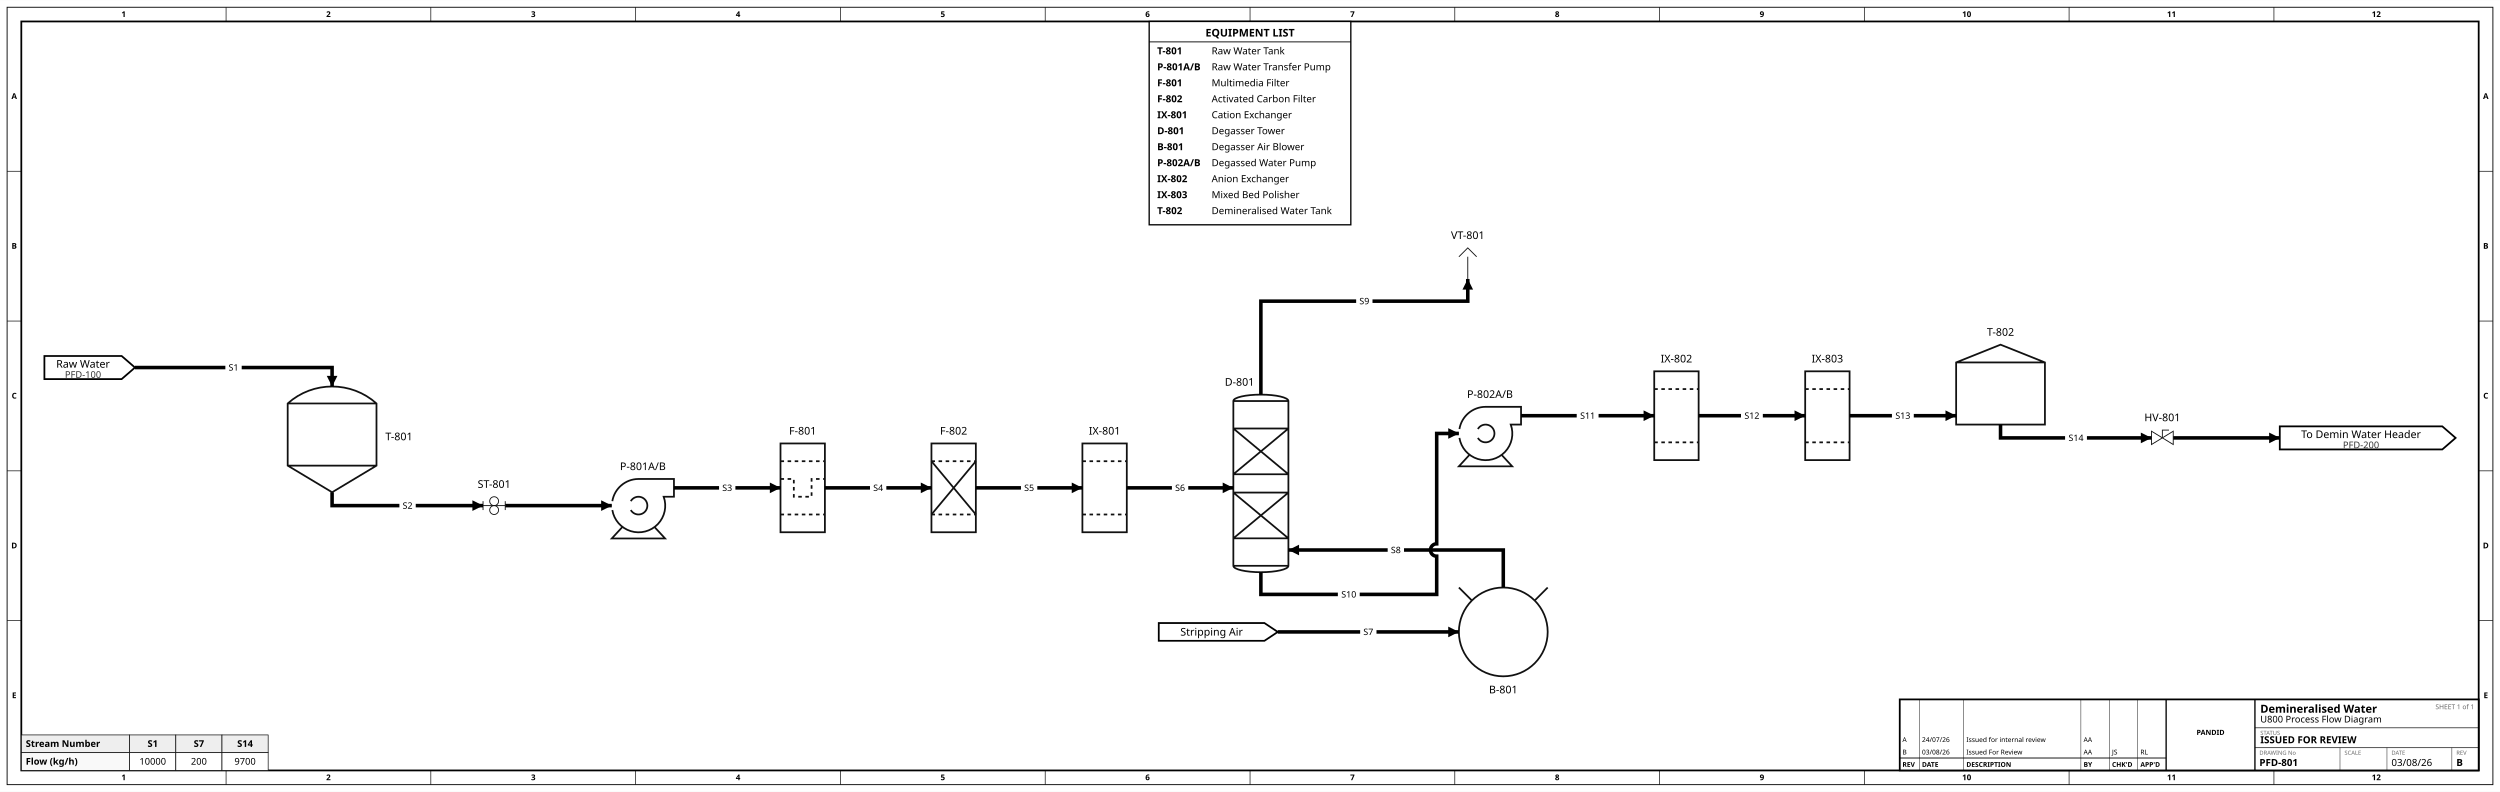
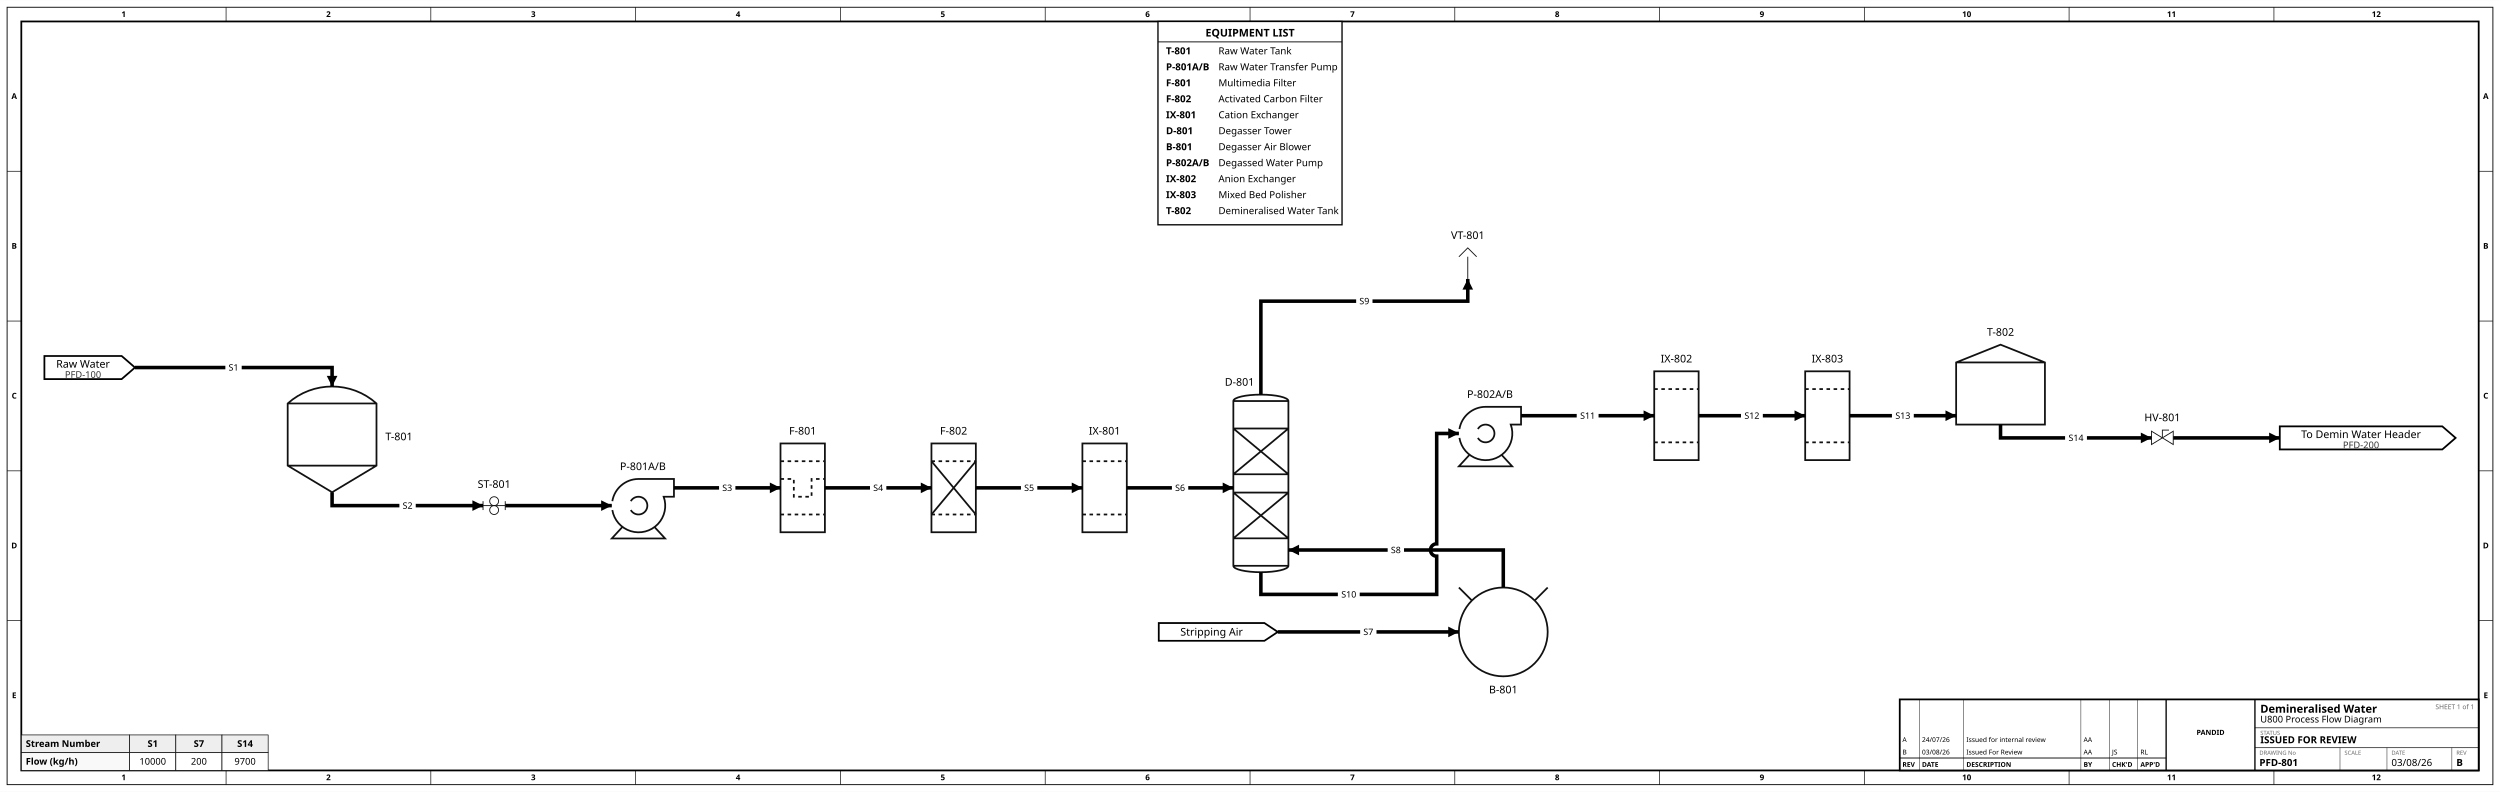
<svg xmlns="http://www.w3.org/2000/svg" width="2816" height="892" viewBox="-52.0 -221.5 2815.5 891.5">
  <rect x="-52.0" y="-221.5" width="2815.5" height="891.5" fill="white" />
  <rect x="-44.0" y="-213.5" width="2799.5" height="875.5" fill="none" stroke="black" stroke-width="1" />
  <rect x="-28.0" y="-197.5" width="2767.5" height="843.5" fill="none" stroke="black" stroke-width="2" />
  <text x="87.3" y="-202.5" font-family="sans-serif" font-size="9.0" text-anchor="middle" font-weight="bold" fill="black">1</text>
  <text x="87.3" y="657.0" font-family="sans-serif" font-size="9.0" text-anchor="middle" font-weight="bold" fill="black">1</text>
  <line x1="202.6" y1="-213.5" x2="202.6" y2="-197.5" stroke="black" stroke-width="0.75" />
  <line x1="202.6" y1="646.0" x2="202.6" y2="662.0" stroke="black" stroke-width="0.75" />
  <text x="317.9" y="-202.5" font-family="sans-serif" font-size="9.0" text-anchor="middle" font-weight="bold" fill="black">2</text>
  <text x="317.9" y="657.0" font-family="sans-serif" font-size="9.0" text-anchor="middle" font-weight="bold" fill="black">2</text>
  <line x1="433.2" y1="-213.5" x2="433.2" y2="-197.5" stroke="black" stroke-width="0.75" />
  <line x1="433.2" y1="646.0" x2="433.2" y2="662.0" stroke="black" stroke-width="0.75" />
  <text x="548.6" y="-202.5" font-family="sans-serif" font-size="9.0" text-anchor="middle" font-weight="bold" fill="black">3</text>
  <text x="548.6" y="657.0" font-family="sans-serif" font-size="9.0" text-anchor="middle" font-weight="bold" fill="black">3</text>
  <line x1="663.9" y1="-213.5" x2="663.9" y2="-197.5" stroke="black" stroke-width="0.75" />
  <line x1="663.9" y1="646.0" x2="663.9" y2="662.0" stroke="black" stroke-width="0.75" />
  <text x="779.2" y="-202.5" font-family="sans-serif" font-size="9.0" text-anchor="middle" font-weight="bold" fill="black">4</text>
  <text x="779.2" y="657.0" font-family="sans-serif" font-size="9.0" text-anchor="middle" font-weight="bold" fill="black">4</text>
  <line x1="894.5" y1="-213.5" x2="894.5" y2="-197.5" stroke="black" stroke-width="0.75" />
  <line x1="894.5" y1="646.0" x2="894.5" y2="662.0" stroke="black" stroke-width="0.75" />
  <text x="1009.8" y="-202.5" font-family="sans-serif" font-size="9.0" text-anchor="middle" font-weight="bold" fill="black">5</text>
  <text x="1009.8" y="657.0" font-family="sans-serif" font-size="9.0" text-anchor="middle" font-weight="bold" fill="black">5</text>
  <line x1="1125.1" y1="-213.5" x2="1125.1" y2="-197.5" stroke="black" stroke-width="0.75" />
  <line x1="1125.1" y1="646.0" x2="1125.1" y2="662.0" stroke="black" stroke-width="0.75" />
  <text x="1240.4" y="-202.5" font-family="sans-serif" font-size="9.0" text-anchor="middle" font-weight="bold" fill="black">6</text>
  <text x="1240.4" y="657.0" font-family="sans-serif" font-size="9.0" text-anchor="middle" font-weight="bold" fill="black">6</text>
  <line x1="1355.8" y1="-213.5" x2="1355.8" y2="-197.5" stroke="black" stroke-width="0.75" />
  <line x1="1355.8" y1="646.0" x2="1355.8" y2="662.0" stroke="black" stroke-width="0.75" />
  <text x="1471.1" y="-202.5" font-family="sans-serif" font-size="9.0" text-anchor="middle" font-weight="bold" fill="black">7</text>
  <text x="1471.1" y="657.0" font-family="sans-serif" font-size="9.0" text-anchor="middle" font-weight="bold" fill="black">7</text>
  <line x1="1586.4" y1="-213.5" x2="1586.4" y2="-197.5" stroke="black" stroke-width="0.75" />
  <line x1="1586.4" y1="646.0" x2="1586.4" y2="662.0" stroke="black" stroke-width="0.75" />
  <text x="1701.7" y="-202.5" font-family="sans-serif" font-size="9.0" text-anchor="middle" font-weight="bold" fill="black">8</text>
  <text x="1701.7" y="657.0" font-family="sans-serif" font-size="9.0" text-anchor="middle" font-weight="bold" fill="black">8</text>
  <line x1="1817.0" y1="-213.5" x2="1817.0" y2="-197.5" stroke="black" stroke-width="0.75" />
  <line x1="1817.0" y1="646.0" x2="1817.0" y2="662.0" stroke="black" stroke-width="0.75" />
  <text x="1932.3" y="-202.5" font-family="sans-serif" font-size="9.0" text-anchor="middle" font-weight="bold" fill="black">9</text>
  <text x="1932.3" y="657.0" font-family="sans-serif" font-size="9.0" text-anchor="middle" font-weight="bold" fill="black">9</text>
  <line x1="2047.6" y1="-213.5" x2="2047.6" y2="-197.5" stroke="black" stroke-width="0.75" />
  <line x1="2047.6" y1="646.0" x2="2047.6" y2="662.0" stroke="black" stroke-width="0.75" />
  <text x="2162.9" y="-202.5" font-family="sans-serif" font-size="9.0" text-anchor="middle" font-weight="bold" fill="black">10</text>
  <text x="2162.9" y="657.0" font-family="sans-serif" font-size="9.0" text-anchor="middle" font-weight="bold" fill="black">10</text>
  <line x1="2278.2" y1="-213.5" x2="2278.2" y2="-197.5" stroke="black" stroke-width="0.75" />
  <line x1="2278.2" y1="646.0" x2="2278.2" y2="662.0" stroke="black" stroke-width="0.75" />
  <text x="2393.6" y="-202.5" font-family="sans-serif" font-size="9.0" text-anchor="middle" font-weight="bold" fill="black">11</text>
  <text x="2393.6" y="657.0" font-family="sans-serif" font-size="9.0" text-anchor="middle" font-weight="bold" fill="black">11</text>
  <line x1="2508.9" y1="-213.5" x2="2508.9" y2="-197.5" stroke="black" stroke-width="0.75" />
  <line x1="2508.9" y1="646.0" x2="2508.9" y2="662.0" stroke="black" stroke-width="0.75" />
  <text x="2624.2" y="-202.5" font-family="sans-serif" font-size="9.0" text-anchor="middle" font-weight="bold" fill="black">12</text>
  <text x="2624.2" y="657.0" font-family="sans-serif" font-size="9.0" text-anchor="middle" font-weight="bold" fill="black">12</text>
  <text x="-36.0" y="-110.2" font-family="sans-serif" font-size="9.0" text-anchor="middle" font-weight="bold" fill="black">A</text>
  <text x="2747.5" y="-110.2" font-family="sans-serif" font-size="9.0" text-anchor="middle" font-weight="bold" fill="black">A</text>
  <line x1="-44.0" y1="-28.8" x2="-28.0" y2="-28.8" stroke="black" stroke-width="0.75" />
  <line x1="2739.5" y1="-28.8" x2="2755.5" y2="-28.8" stroke="black" stroke-width="0.75" />
  <text x="-36.0" y="58.5" font-family="sans-serif" font-size="9.0" text-anchor="middle" font-weight="bold" fill="black">B</text>
  <text x="2747.5" y="58.5" font-family="sans-serif" font-size="9.0" text-anchor="middle" font-weight="bold" fill="black">B</text>
  <line x1="-44.0" y1="139.9" x2="-28.0" y2="139.9" stroke="black" stroke-width="0.75" />
  <line x1="2739.5" y1="139.9" x2="2755.5" y2="139.9" stroke="black" stroke-width="0.75" />
  <text x="-36.0" y="227.2" font-family="sans-serif" font-size="9.0" text-anchor="middle" font-weight="bold" fill="black">C</text>
  <text x="2747.5" y="227.2" font-family="sans-serif" font-size="9.0" text-anchor="middle" font-weight="bold" fill="black">C</text>
  <line x1="-44.0" y1="308.6" x2="-28.0" y2="308.6" stroke="black" stroke-width="0.75" />
  <line x1="2739.5" y1="308.6" x2="2755.5" y2="308.6" stroke="black" stroke-width="0.75" />
  <text x="-36.0" y="395.9" font-family="sans-serif" font-size="9.0" text-anchor="middle" font-weight="bold" fill="black">D</text>
  <text x="2747.5" y="395.9" font-family="sans-serif" font-size="9.0" text-anchor="middle" font-weight="bold" fill="black">D</text>
  <line x1="-44.0" y1="477.3" x2="-28.0" y2="477.3" stroke="black" stroke-width="0.75" />
  <line x1="2739.5" y1="477.3" x2="2755.5" y2="477.3" stroke="black" stroke-width="0.75" />
  <text x="-36.0" y="564.6" font-family="sans-serif" font-size="9.0" text-anchor="middle" font-weight="bold" fill="black">E</text>
  <text x="2747.5" y="564.6" font-family="sans-serif" font-size="9.0" text-anchor="middle" font-weight="bold" fill="black">E</text>
-   <rect x="1242.2" y="-197.5" width="227.1" height="229.0" fill="white" stroke="black" stroke-width="1.5" />
+   <rect x="1252.1" y="-197.5" width="207.3" height="229.0" fill="white" stroke="black" stroke-width="1.5" />
  <text x="1355.8" y="-180.5" font-family="sans-serif" font-size="12.0" text-anchor="middle" font-weight="bold" fill="black">EQUIPMENT LIST</text>
-   <line x1="1242.2" y1="-174.5" x2="1469.3" y2="-174.5" stroke="black" stroke-width="1" />
-   <text x="1251.2" y="-160.5" font-family="sans-serif" font-size="11.0" text-anchor="start" font-weight="bold" fill="black">T-801</text>
-   <text x="1312.5" y="-160.5" font-family="sans-serif" font-size="11.0" text-anchor="start" fill="black">Raw Water Tank</text>
-   <text x="1251.2" y="-142.5" font-family="sans-serif" font-size="11.0" text-anchor="start" font-weight="bold" fill="black">P-801A/B</text>
-   <text x="1312.5" y="-142.5" font-family="sans-serif" font-size="11.0" text-anchor="start" fill="black">Raw Water Transfer Pump</text>
-   <text x="1251.2" y="-124.5" font-family="sans-serif" font-size="11.0" text-anchor="start" font-weight="bold" fill="black">F-801</text>
-   <text x="1312.5" y="-124.5" font-family="sans-serif" font-size="11.0" text-anchor="start" fill="black">Multimedia Filter</text>
-   <text x="1251.2" y="-106.5" font-family="sans-serif" font-size="11.0" text-anchor="start" font-weight="bold" fill="black">F-802</text>
-   <text x="1312.5" y="-106.5" font-family="sans-serif" font-size="11.0" text-anchor="start" fill="black">Activated Carbon Filter</text>
-   <text x="1251.2" y="-88.5" font-family="sans-serif" font-size="11.0" text-anchor="start" font-weight="bold" fill="black">IX-801</text>
-   <text x="1312.5" y="-88.5" font-family="sans-serif" font-size="11.0" text-anchor="start" fill="black">Cation Exchanger</text>
-   <text x="1251.2" y="-70.5" font-family="sans-serif" font-size="11.0" text-anchor="start" font-weight="bold" fill="black">D-801</text>
-   <text x="1312.5" y="-70.5" font-family="sans-serif" font-size="11.0" text-anchor="start" fill="black">Degasser Tower</text>
-   <text x="1251.2" y="-52.5" font-family="sans-serif" font-size="11.0" text-anchor="start" font-weight="bold" fill="black">B-801</text>
-   <text x="1312.5" y="-52.5" font-family="sans-serif" font-size="11.0" text-anchor="start" fill="black">Degasser Air Blower</text>
-   <text x="1251.2" y="-34.5" font-family="sans-serif" font-size="11.0" text-anchor="start" font-weight="bold" fill="black">P-802A/B</text>
-   <text x="1312.5" y="-34.5" font-family="sans-serif" font-size="11.0" text-anchor="start" fill="black">Degassed Water Pump</text>
-   <text x="1251.2" y="-16.5" font-family="sans-serif" font-size="11.0" text-anchor="start" font-weight="bold" fill="black">IX-802</text>
-   <text x="1312.5" y="-16.5" font-family="sans-serif" font-size="11.0" text-anchor="start" fill="black">Anion Exchanger</text>
-   <text x="1251.2" y="1.5" font-family="sans-serif" font-size="11.0" text-anchor="start" font-weight="bold" fill="black">IX-803</text>
-   <text x="1312.5" y="1.5" font-family="sans-serif" font-size="11.0" text-anchor="start" fill="black">Mixed Bed Polisher</text>
-   <text x="1251.2" y="19.5" font-family="sans-serif" font-size="11.0" text-anchor="start" font-weight="bold" fill="black">T-802</text>
-   <text x="1312.5" y="19.5" font-family="sans-serif" font-size="11.0" text-anchor="start" fill="black">Demineralised Water Tank</text>
+   <line x1="1252.1" y1="-174.5" x2="1459.4" y2="-174.5" stroke="black" stroke-width="1" />
+   <text x="1261.1" y="-160.5" font-family="sans-serif" font-size="11.0" text-anchor="start" font-weight="bold" fill="black">T-801</text>
+   <text x="1320.2" y="-160.5" font-family="sans-serif" font-size="11.0" text-anchor="start" fill="black">Raw Water Tank</text>
+   <text x="1261.1" y="-142.5" font-family="sans-serif" font-size="11.0" text-anchor="start" font-weight="bold" fill="black">P-801A/B</text>
+   <text x="1320.2" y="-142.5" font-family="sans-serif" font-size="11.0" text-anchor="start" fill="black">Raw Water Transfer Pump</text>
+   <text x="1261.1" y="-124.5" font-family="sans-serif" font-size="11.0" text-anchor="start" font-weight="bold" fill="black">F-801</text>
+   <text x="1320.2" y="-124.5" font-family="sans-serif" font-size="11.0" text-anchor="start" fill="black">Multimedia Filter</text>
+   <text x="1261.1" y="-106.5" font-family="sans-serif" font-size="11.0" text-anchor="start" font-weight="bold" fill="black">F-802</text>
+   <text x="1320.2" y="-106.5" font-family="sans-serif" font-size="11.0" text-anchor="start" fill="black">Activated Carbon Filter</text>
+   <text x="1261.1" y="-88.5" font-family="sans-serif" font-size="11.0" text-anchor="start" font-weight="bold" fill="black">IX-801</text>
+   <text x="1320.2" y="-88.5" font-family="sans-serif" font-size="11.0" text-anchor="start" fill="black">Cation Exchanger</text>
+   <text x="1261.1" y="-70.5" font-family="sans-serif" font-size="11.0" text-anchor="start" font-weight="bold" fill="black">D-801</text>
+   <text x="1320.2" y="-70.5" font-family="sans-serif" font-size="11.0" text-anchor="start" fill="black">Degasser Tower</text>
+   <text x="1261.1" y="-52.5" font-family="sans-serif" font-size="11.0" text-anchor="start" font-weight="bold" fill="black">B-801</text>
+   <text x="1320.2" y="-52.5" font-family="sans-serif" font-size="11.0" text-anchor="start" fill="black">Degasser Air Blower</text>
+   <text x="1261.1" y="-34.5" font-family="sans-serif" font-size="11.0" text-anchor="start" font-weight="bold" fill="black">P-802A/B</text>
+   <text x="1320.2" y="-34.5" font-family="sans-serif" font-size="11.0" text-anchor="start" fill="black">Degassed Water Pump</text>
+   <text x="1261.1" y="-16.5" font-family="sans-serif" font-size="11.0" text-anchor="start" font-weight="bold" fill="black">IX-802</text>
+   <text x="1320.2" y="-16.5" font-family="sans-serif" font-size="11.0" text-anchor="start" fill="black">Anion Exchanger</text>
+   <text x="1261.1" y="1.5" font-family="sans-serif" font-size="11.0" text-anchor="start" font-weight="bold" fill="black">IX-803</text>
+   <text x="1320.2" y="1.5" font-family="sans-serif" font-size="11.0" text-anchor="start" fill="black">Mixed Bed Polisher</text>
+   <text x="1261.1" y="19.5" font-family="sans-serif" font-size="11.0" text-anchor="start" font-weight="bold" fill="black">T-802</text>
+   <text x="1320.2" y="19.5" font-family="sans-serif" font-size="11.0" text-anchor="start" fill="black">Demineralised Water Tank</text>
  <g id="stream_table">
    <rect x="-28.0" y="606.0" width="122.0" height="20.0" fill="#eee" stroke="black" stroke-width="0.75" />
    <text x="-23.0" y="619.5" font-family="sans-serif" font-size="10.5" font-weight="bold" text-anchor="start">Stream Number</text>
    <rect x="94.0" y="606.0" width="52.0" height="20.0" fill="#eee" stroke="black" stroke-width="0.75" />
    <text x="120.0" y="619.5" font-family="sans-serif" font-size="10.5" font-weight="bold" text-anchor="middle">S1</text>
    <rect x="146.0" y="606.0" width="52.0" height="20.0" fill="#eee" stroke="black" stroke-width="0.75" />
    <text x="172.0" y="619.5" font-family="sans-serif" font-size="10.5" font-weight="bold" text-anchor="middle">S7</text>
    <rect x="198.0" y="606.0" width="52.0" height="20.0" fill="#eee" stroke="black" stroke-width="0.75" />
    <text x="224.0" y="619.5" font-family="sans-serif" font-size="10.5" font-weight="bold" text-anchor="middle">S14</text>
    <rect x="-28.0" y="626.0" width="122.0" height="20.0" fill="#f9f9f9" stroke="black" stroke-width="0.75" />
    <text x="-23.0" y="639.5" font-family="sans-serif" font-size="10.5" font-weight="bold" text-anchor="start">Flow (kg/h)</text>
    <rect x="94.0" y="626.0" width="52.0" height="20.0" fill="white" stroke="black" stroke-width="0.75" />
    <text x="120.0" y="639.5" font-family="sans-serif" font-size="10.5" text-anchor="middle">10000</text>
    <rect x="146.0" y="626.0" width="52.0" height="20.0" fill="white" stroke="black" stroke-width="0.75" />
    <text x="172.0" y="639.5" font-family="sans-serif" font-size="10.5" text-anchor="middle">200</text>
    <rect x="198.0" y="626.0" width="52.0" height="20.0" fill="white" stroke="black" stroke-width="0.75" />
    <text x="224.0" y="639.5" font-family="sans-serif" font-size="10.5" text-anchor="middle">9700</text>
  </g>
  <rect x="2087.5" y="566.0" width="652.0" height="80.0" fill="white" stroke="black" stroke-width="2" />
  <line x1="2387.5" y1="566.0" x2="2387.5" y2="646.0" stroke="black" stroke-width="1.5" />
  <line x1="2487.5" y1="566.0" x2="2487.5" y2="646.0" stroke="black" stroke-width="1.5" />
  <line x1="2087.5" y1="632.0" x2="2387.5" y2="632.0" stroke="black" stroke-width="1" />
  <line x1="2109.5" y1="566.0" x2="2109.5" y2="646.0" stroke="black" stroke-width="0.5" />
  <line x1="2159.5" y1="566.0" x2="2159.5" y2="646.0" stroke="black" stroke-width="0.5" />
  <line x1="2291.5" y1="566.0" x2="2291.5" y2="646.0" stroke="black" stroke-width="0.5" />
  <line x1="2323.5" y1="566.0" x2="2323.5" y2="646.0" stroke="black" stroke-width="0.5" />
  <line x1="2355.5" y1="566.0" x2="2355.5" y2="646.0" stroke="black" stroke-width="0.5" />
  <text x="2090.5" y="642.0" font-family="sans-serif" font-size="7.5" text-anchor="start" font-weight="bold" fill="black">REV</text>
  <text x="2112.5" y="642.0" font-family="sans-serif" font-size="7.5" text-anchor="start" font-weight="bold" fill="black">DATE</text>
  <text x="2162.5" y="642.0" font-family="sans-serif" font-size="7.5" text-anchor="start" font-weight="bold" fill="black">DESCRIPTION</text>
  <text x="2294.5" y="642.0" font-family="sans-serif" font-size="7.5" text-anchor="start" font-weight="bold" fill="black">BY</text>
  <text x="2326.5" y="642.0" font-family="sans-serif" font-size="7.5" text-anchor="start" font-weight="bold" fill="black">CHK'D</text>
  <text x="2358.5" y="642.0" font-family="sans-serif" font-size="7.5" text-anchor="start" font-weight="bold" fill="black">APP'D</text>
  <text x="2090.5" y="628.0" font-family="sans-serif" font-size="7.5" text-anchor="start" fill="black">B</text>
  <text x="2112.5" y="628.0" font-family="sans-serif" font-size="7.5" text-anchor="start" fill="black">03/08/26</text>
  <text x="2162.5" y="628.0" font-family="sans-serif" font-size="7.5" text-anchor="start" fill="black">Issued For Review</text>
  <text x="2294.5" y="628.0" font-family="sans-serif" font-size="7.5" text-anchor="start" fill="black">AA</text>
  <text x="2326.5" y="628.0" font-family="sans-serif" font-size="7.5" text-anchor="start" fill="black">JS</text>
  <text x="2358.5" y="628.0" font-family="sans-serif" font-size="7.5" text-anchor="start" fill="black">RL</text>
  <text x="2090.5" y="614.0" font-family="sans-serif" font-size="7.5" text-anchor="start" fill="black">A</text>
  <text x="2112.5" y="614.0" font-family="sans-serif" font-size="7.5" text-anchor="start" fill="black">24/07/26</text>
  <text x="2162.5" y="614.0" font-family="sans-serif" font-size="7.5" text-anchor="start" fill="black">Issued for internal review</text>
  <text x="2294.5" y="614.0" font-family="sans-serif" font-size="7.5" text-anchor="start" fill="black">AA</text>
  <text x="2326.5" y="614.0" font-family="sans-serif" font-size="7.5" text-anchor="start" fill="black" />
  <text x="2358.5" y="614.0" font-family="sans-serif" font-size="7.5" text-anchor="start" fill="black" />
  <text x="2437.5" y="606.0" font-family="sans-serif" font-size="8.0" text-anchor="middle" font-weight="bold" fill="black">PANDID</text>
  <line x1="2487.5" y1="598.0" x2="2739.5" y2="598.0" stroke="black" stroke-width="0.75" />
  <line x1="2487.5" y1="620.4" x2="2739.5" y2="620.4" stroke="black" stroke-width="0.75" />
  <text x="2493.5" y="581.0" font-family="sans-serif" font-size="12.5" text-anchor="start" font-weight="bold" fill="black">Demineralised Water</text>
  <text x="2493.5" y="592.0" font-family="sans-serif" font-size="10.5" text-anchor="start" fill="black">U800 Process Flow Diagram</text>
  <text x="2734.5" y="577.0" font-family="sans-serif" font-size="7.5" text-anchor="end" fill="#666">SHEET 1 of 1</text>
  <text x="2493.5" y="606.0" font-family="sans-serif" font-size="6.5" text-anchor="start" fill="#666">STATUS</text>
  <text x="2493.5" y="615.4" font-family="sans-serif" font-size="11.0" text-anchor="start" font-weight="bold" fill="black">ISSUED FOR REVIEW</text>
  <text x="2492.5" y="628.4" font-family="sans-serif" font-size="6.5" text-anchor="start" fill="#666">DRAWING No</text>
  <text x="2492.5" y="641.0" font-family="sans-serif" font-size="11.0" text-anchor="start" font-weight="bold" fill="black">PFD-801</text>
  <line x1="2583.3" y1="620.4" x2="2583.3" y2="646.0" stroke="black" stroke-width="0.5" />
  <text x="2588.3" y="628.4" font-family="sans-serif" font-size="6.5" text-anchor="start" fill="#666">SCALE</text>
  <line x1="2636.2" y1="620.4" x2="2636.2" y2="646.0" stroke="black" stroke-width="0.5" />
  <text x="2641.2" y="628.4" font-family="sans-serif" font-size="6.5" text-anchor="start" fill="#666">DATE</text>
  <text x="2641.2" y="641.0" font-family="sans-serif" font-size="11.0" text-anchor="start" fill="black">03/08/26</text>
  <line x1="2709.3" y1="620.4" x2="2709.3" y2="646.0" stroke="black" stroke-width="0.5" />
  <text x="2714.3" y="628.4" font-family="sans-serif" font-size="6.5" text-anchor="start" fill="#666">REV</text>
  <text x="2714.3" y="641.0" font-family="sans-serif" font-size="11.0" text-anchor="start" font-weight="bold" fill="black">B</text>
  <defs>
    <marker id="arrow_black" viewBox="0 0 10 10" refX="10" refY="5" markerWidth="12" markerHeight="12" markerUnits="userSpaceOnUse" orient="auto-start-reverse">
      <path d="M 0 0 L 10 5 L 0 10 z" fill="black" />
    </marker>
    <symbol id="sym_blower" viewBox="0 0 100.0 100.0" overflow="visible">
      <ellipse cx="50.0" cy="50.0" rx="50.0" ry="50.0" fill="white" stroke="#111" stroke-width="2.0" />
      <path d="M 0.0 0.0 L 14.5 14.5 M 100.0 0.0 L 85.5 14.5" fill="none" stroke="#111" stroke-width="2.0" />
    </symbol>
    <symbol id="sym_column_packed" viewBox="0 0 62.0 200.0" overflow="visible">
      <path d="M 62 7.216 L 62 192.784 A 31 7.216 0 0 1 31 200 A 31 7.216 0 0 1 0 192.784 L 0 7.216 A 31 7.216 0 0 1 31 0 A 31 7.216 0 0 1 62 7.216 Z M 0 7.216 L 62 7.216 M 0 192.784 L 62 192.784 M 0 89.691 L 62 89.691 M 0 110.309 L 62 110.309 M 0 38.144 L 62 38.144 M 0 161.856 L 62 161.856 M 62 38.144 L 0 89.691 M 62 89.691 L 0 38.144 M 62 110.309 L 0 161.856 M 62 161.856 L 0 110.309" fill="white" stroke="#111" stroke-width="2" />
    </symbol>
    <symbol id="sym_filter" viewBox="0 0 50.0 100.0" overflow="visible">
      <rect x="0.0" y="0.0" width="50.0" height="100.0" fill="white" stroke="#111" stroke-width="2.0" />
      <path d="M 0.0 20.0 L 50.0 20.0 M 0.0 80.0 L 50.0 80.0 M 0.0 40.0 L 15.0 40.0 L 15.0 60.0 L 35.0 60.0 L 35.0 40.0 L 50.0 40.0" fill="none" stroke="#111" stroke-width="2.0" stroke-dasharray="4 4" />
    </symbol>
    <symbol id="sym_filter_fixed_bed" viewBox="0 0 50.0 100.0" overflow="visible">
      <rect x="0.0" y="0.0" width="50.0" height="100.0" fill="white" stroke="#111" stroke-width="2.0" />
      <path d="M 0.0 20.0 L 50.0 80.0 M 50.0 20.0 L 0.0 80.0" fill="none" stroke="#111" stroke-width="2.0" />
      <path d="M 0.0 20.0 L 50.0 20.0 M 0.0 80.0 L 50.0 80.0" fill="none" stroke="#111" stroke-width="2.0" stroke-dasharray="4 4" />
    </symbol>
    <symbol id="sym_filter_ion_exchange" viewBox="0 0 50.0 100.0" overflow="visible">
      <rect x="0.0" y="0.0" width="50.0" height="100.0" fill="white" stroke="#111" stroke-width="2.0" />
      <path d="M 0.0 20.0 L 50.0 20.0 M 0.0 80.0 L 50.0 80.0" fill="none" stroke="#111" stroke-width="2.0" stroke-dasharray="4 4" />
    </symbol>
    <symbol id="sym_fitting_strainer_duplex" viewBox="0 0 25.0 20.0" overflow="visible">
      <g transform="scale(0.5)">
        <ellipse cx="25.0" cy="30.0" rx="10.0" ry="10.0" fill="white" stroke="#111" stroke-width="2" />
        <ellipse cx="25.0" cy="10.0" rx="10.0" ry="10.0" fill="white" stroke="#111" stroke-width="2" />
        <path d="M 0.0 20.0 L 50.0 20.0 M 50.0 10.0 L 50.0 30.0 M 0.0 10.0 L 0.0 30.0" fill="none" stroke="#111" stroke-width="2" />
      </g>
    </symbol>
    <symbol id="sym_pump" viewBox="0 0 70.0 67.0" overflow="visible">
      <path d="M 12.0 54.0 L 0.0 67.0 L 60.0 67.0 L 48.0 54.0" fill="white" stroke="#111" stroke-width="2.0" />
      <path d="M 0.6 25.0 A 30.0 30.0 0.0 0 1 30.0 0.0 L 70.0 0.0 L 70.0 20.0 L 58.45 20.0 A 30.0 30.0 0.0 0 1 51.859 50.83 A 30.0 30.0 0.0 0 1 21.341 58.742 A 30.0 30.0 0.0 0 1 0.6 35.0" fill="white" stroke="#111" stroke-width="2.0" />
      <path d="M 21.4 25.0 A 10.0 10.0 0.0 1 1 21.4 35.0" fill="none" stroke="#111" stroke-width="2.0" />
    </symbol>
    <symbol id="sym_tank_conical" viewBox="0 0 100.0 90.0" overflow="visible">
      <path d="M 0.0 20.0 L 0.0 90.0 L 100.0 90.0 L 100.0 20.0 L 50.0 0.0 Z M 0.0 20.0 L 100.0 20.0" fill="white" stroke="#111" stroke-width="2.0" />
    </symbol>
    <symbol id="sym_tank_dished_roof_conical_bottom" viewBox="0 0 100.0 125.5" overflow="visible">
      <path d="M 0.0 95.46 L 0.0 25.46 A 75.0 75.0 0.0 0 1 100.0 25.46 L 100.0 95.46 L 50.0 125.46 Z M 0.0 25.46 L 100.0 25.46 M 0.0 95.46 L 100.0 95.46" fill="white" stroke="#111" stroke-width="2.0" />
    </symbol>
    <symbol id="sym_valve_manual" viewBox="0 0 24.5 16.2" overflow="visible">
      <g transform="scale(0.25)">
        <path d="M 0.0 65.0 L 0.0 5.0 L 98.0 65.0 L 98.0 5.0 Z" fill="white" stroke="#111" stroke-width="4" />
        <path d="M 49.0 35.0 L 49.0 0.0 L 79.0 0.0" fill="none" stroke="#111" stroke-width="4" />
      </g>
    </symbol>
    <symbol id="sym_vent" viewBox="0 0 20.0 35.0" overflow="visible">
      <g transform="scale(0.25)">
        <path d="M 40.0 40.0 L 40.0 140.0 M 0.0 40.0 L 40.0 0.0 L 80.0 40.0" fill="none" stroke="#111" stroke-width="4" />
      </g>
    </symbol>
  </defs>
  <g id="units">
    <polygon points="-2.0,179.25 85.0,179.25 100.0,192.25 85.0,205.25 -2.0,205.25" fill="transparent" stroke="black" stroke-width="2" />
    <text x="41.5" y="188.25" font-family="sans-serif" font-size="12" text-anchor="middle" dominant-baseline="middle">Raw Water</text>
    <text x="41.5" y="200.25" font-family="sans-serif" font-size="10.5" text-anchor="middle" dominant-baseline="middle" fill="#333">PFD-100</text>
    <use href="#sym_tank_dished_roof_conical_bottom" x="272" y="207.25" width="100.0" height="125.5" />
    <use href="#sym_fitting_strainer_duplex" x="492" y="337.75" width="25.0" height="20.0" />
    <use href="#sym_pump" x="637" y="317.75" width="70.0" height="67.0" />
    <use href="#sym_filter" x="827" y="277.75" width="50.0" height="100.0" />
    <use href="#sym_filter_fixed_bed" x="997" y="277.75" width="50.0" height="100.0" />
    <use href="#sym_filter_ion_exchange" x="1167" y="277.75" width="50.0" height="100.0" />
    <use href="#sym_column_packed" x="1337" y="222.75" width="62.0" height="200.0" />
    <polygon points="1253.0,480.0 1372.0,480.0 1387.0,490.0 1372.0,500.0 1253.0,500.0" fill="transparent" stroke="black" stroke-width="2" />
    <text x="1312.5" y="490.0" font-family="sans-serif" font-size="12" text-anchor="middle" dominant-baseline="middle">Stripping Air</text>
    <use href="#sym_blower" x="1591" y="440" width="100.0" height="100.0" />
    <use href="#sym_vent" x="1591" y="57.5" width="20.0" height="35.0" />
    <use href="#sym_pump" x="1591" y="236.5" width="70.0" height="67.0" />
    <use href="#sym_filter_ion_exchange" x="1811" y="196.5" width="50.0" height="100.0" />
    <use href="#sym_filter_ion_exchange" x="1981" y="196.5" width="50.0" height="100.0" />
    <use href="#sym_tank_conical" x="2151" y="166.5" width="100.0" height="90.0" />
    <use href="#sym_valve_manual" x="2371" y="262.7" width="24.5" height="16.2" />
    <polygon points="2515.5,258.5 2698.5,258.5 2713.5,271.5 2698.5,284.5 2515.5,284.5" fill="transparent" stroke="black" stroke-width="2" />
    <text x="2607.0" y="267.5" font-family="sans-serif" font-size="12" text-anchor="middle" dominant-baseline="middle">To Demin Water Header</text>
    <text x="2607.0" y="279.5" font-family="sans-serif" font-size="10.5" text-anchor="middle" dominant-baseline="middle" fill="#333">PFD-200</text>
  </g>
  <g id="streams">
    <path d="M 100.0,192.25 L 322.0,192.25 L 322.0,213.65" fill="none" stroke="black" stroke-width="4" marker-end="url(#arrow_black)" />
    <path d="M 322.0,332.75 L 322.0,347.75 L 492.0,347.75" fill="none" stroke="black" stroke-width="4" marker-end="url(#arrow_black)" />
    <path d="M 517.0,347.75 L 637.0,347.75" fill="none" stroke="black" stroke-width="4" marker-end="url(#arrow_black)" />
    <path d="M 707.0,327.75 L 827.0,327.75" fill="none" stroke="black" stroke-width="4" marker-end="url(#arrow_black)" />
    <path d="M 877.0,327.75 L 997.0,327.75" fill="none" stroke="black" stroke-width="4" marker-end="url(#arrow_black)" />
    <path d="M 1047.0,327.75 L 1167.0,327.75" fill="none" stroke="black" stroke-width="4" marker-end="url(#arrow_black)" />
    <path d="M 1217.0,327.75 L 1337.0,327.75" fill="none" stroke="black" stroke-width="4" marker-end="url(#arrow_black)" />
    <path d="M 1387.0,490.0 L 1591.0,490.0" fill="none" stroke="black" stroke-width="4" marker-end="url(#arrow_black)" />
    <path d="M 1641.0,440.0 L 1641.0,397.75 L 1399.0,397.75" fill="none" stroke="black" stroke-width="4" marker-end="url(#arrow_black)" />
    <path d="M 1368.0,222.75 L 1368.0,117.5 L 1601.0,117.5 L 1601.0,92.5" fill="none" stroke="black" stroke-width="4" marker-end="url(#arrow_black)" />
    <path d="M 1368.0,422.75 L 1368.0,447.75 L 1566.0,447.75 L 1566.0,404.75 A 7 7 0 0 1 1566.0,390.75 L 1566.0,266.5 L 1591.0,266.5" fill="none" stroke="black" stroke-width="4" marker-end="url(#arrow_black)" />
    <path d="M 1661.0,246.5 L 1811.0,246.5" fill="none" stroke="black" stroke-width="4" marker-end="url(#arrow_black)" />
    <path d="M 1861.0,246.5 L 1981.0,246.5" fill="none" stroke="black" stroke-width="4" marker-end="url(#arrow_black)" />
    <path d="M 2031.0,246.5 L 2151.0,246.5" fill="none" stroke="black" stroke-width="4" marker-end="url(#arrow_black)" />
    <path d="M 2201.0,256.5 L 2201.0,271.5 L 2371.0,271.5" fill="none" stroke="black" stroke-width="4" marker-end="url(#arrow_black)" />
    <path d="M 2395.5,271.5 L 2515.5,271.5" fill="none" stroke="black" stroke-width="4" marker-end="url(#arrow_black)" />
    <rect x="201.8" y="185.8" width="18.4" height="13.0" fill="white" />
    <text x="211.0" y="192.2" font-family="sans-serif" font-size="10" text-anchor="middle" dominant-baseline="middle" fill="black">S1</text>
    <rect x="397.8" y="341.2" width="18.4" height="13.0" fill="white" />
    <text x="407.0" y="347.8" font-family="sans-serif" font-size="10" text-anchor="middle" dominant-baseline="middle" fill="black">S2</text>
    <rect x="757.8" y="321.2" width="18.4" height="13.0" fill="white" />
    <text x="767.0" y="327.8" font-family="sans-serif" font-size="10" text-anchor="middle" dominant-baseline="middle" fill="black">S3</text>
    <rect x="927.8" y="321.2" width="18.4" height="13.0" fill="white" />
    <text x="937.0" y="327.8" font-family="sans-serif" font-size="10" text-anchor="middle" dominant-baseline="middle" fill="black">S4</text>
    <rect x="1097.8" y="321.2" width="18.4" height="13.0" fill="white" />
    <text x="1107.0" y="327.8" font-family="sans-serif" font-size="10" text-anchor="middle" dominant-baseline="middle" fill="black">S5</text>
    <rect x="1267.8" y="321.2" width="18.4" height="13.0" fill="white" />
    <text x="1277.0" y="327.8" font-family="sans-serif" font-size="10" text-anchor="middle" dominant-baseline="middle" fill="black">S6</text>
    <rect x="1479.8" y="483.5" width="18.4" height="13.0" fill="white" />
    <text x="1489.0" y="490.0" font-family="sans-serif" font-size="10" text-anchor="middle" dominant-baseline="middle" fill="black">S7</text>
    <rect x="1510.8" y="391.2" width="18.4" height="13.0" fill="white" />
    <text x="1520.0" y="397.8" font-family="sans-serif" font-size="10" text-anchor="middle" dominant-baseline="middle" fill="black">S8</text>
    <rect x="1475.3" y="111.0" width="18.4" height="13.0" fill="white" />
    <text x="1484.5" y="117.5" font-family="sans-serif" font-size="10" text-anchor="middle" dominant-baseline="middle" fill="black">S9</text>
    <rect x="1454.7" y="441.2" width="24.6" height="13.0" fill="white" />
    <text x="1467.0" y="447.8" font-family="sans-serif" font-size="10" text-anchor="middle" dominant-baseline="middle" fill="black">S10</text>
    <rect x="1723.7" y="240.0" width="24.6" height="13.0" fill="white" />
    <text x="1736.0" y="246.5" font-family="sans-serif" font-size="10" text-anchor="middle" dominant-baseline="middle" fill="black">S11</text>
    <rect x="1908.7" y="240.0" width="24.6" height="13.0" fill="white" />
    <text x="1921.0" y="246.5" font-family="sans-serif" font-size="10" text-anchor="middle" dominant-baseline="middle" fill="black">S12</text>
    <rect x="2078.7" y="240.0" width="24.6" height="13.0" fill="white" />
    <text x="2091.0" y="246.5" font-family="sans-serif" font-size="10" text-anchor="middle" dominant-baseline="middle" fill="black">S13</text>
    <rect x="2273.7" y="265.0" width="24.6" height="13.0" fill="white" />
    <text x="2286.0" y="271.5" font-family="sans-serif" font-size="10" text-anchor="middle" dominant-baseline="middle" fill="black">S14</text>
  </g>
  <g id="unit_labels">
    <rect x="382.0" y="262.5" width="41.0" height="15.0" fill="white" />
    <text x="382.0" y="270.0" font-family="sans-serif" font-size="12" text-anchor="start" dominant-baseline="middle">T-801</text>
    <rect x="480.7" y="315.8" width="47.6" height="15.0" fill="white" />
    <text x="504.5" y="327.75" font-family="sans-serif" font-size="12" text-anchor="middle" dominant-baseline="baseline">ST-801</text>
    <rect x="641.6" y="295.8" width="60.8" height="15.0" fill="white" />
    <text x="672.0" y="307.75" font-family="sans-serif" font-size="12" text-anchor="middle" dominant-baseline="baseline">P-801A/B</text>
    <rect x="831.5" y="255.8" width="41.0" height="15.0" fill="white" />
    <text x="852.0" y="267.75" font-family="sans-serif" font-size="12" text-anchor="middle" dominant-baseline="baseline">F-801</text>
    <rect x="1001.5" y="255.8" width="41.0" height="15.0" fill="white" />
    <text x="1022.0" y="267.75" font-family="sans-serif" font-size="12" text-anchor="middle" dominant-baseline="baseline">F-802</text>
    <rect x="1168.2" y="255.8" width="47.6" height="15.0" fill="white" />
    <text x="1192.0" y="267.75" font-family="sans-serif" font-size="12" text-anchor="middle" dominant-baseline="baseline">IX-801</text>
    <rect x="1323.5" y="200.8" width="41.0" height="15.0" fill="white" />
    <text x="1344.0" y="212.75" font-family="sans-serif" font-size="12" text-anchor="middle" dominant-baseline="baseline">D-801</text>
    <rect x="1620.5" y="547.5" width="41.0" height="15.0" fill="white" />
    <text x="1641.0" y="555.0" font-family="sans-serif" font-size="12" text-anchor="middle" dominant-baseline="middle">B-801</text>
    <rect x="1577.2" y="35.5" width="47.6" height="15.0" fill="white" />
    <text x="1601.0" y="47.5" font-family="sans-serif" font-size="12" text-anchor="middle" dominant-baseline="baseline">VT-801</text>
    <rect x="1595.6" y="214.5" width="60.8" height="15.0" fill="white" />
    <text x="1626.0" y="226.5" font-family="sans-serif" font-size="12" text-anchor="middle" dominant-baseline="baseline">P-802A/B</text>
    <rect x="1812.2" y="174.5" width="47.6" height="15.0" fill="white" />
    <text x="1836.0" y="186.5" font-family="sans-serif" font-size="12" text-anchor="middle" dominant-baseline="baseline">IX-802</text>
    <rect x="1982.2" y="174.5" width="47.6" height="15.0" fill="white" />
    <text x="2006.0" y="186.5" font-family="sans-serif" font-size="12" text-anchor="middle" dominant-baseline="baseline">IX-803</text>
    <rect x="2180.5" y="144.5" width="41.0" height="15.0" fill="white" />
    <text x="2201.0" y="156.5" font-family="sans-serif" font-size="12" text-anchor="middle" dominant-baseline="baseline">T-802</text>
    <rect x="2359.4" y="240.7" width="47.6" height="15.0" fill="white" />
    <text x="2383.25" y="252.7" font-family="sans-serif" font-size="12" text-anchor="middle" dominant-baseline="baseline">HV-801</text>
  </g>
</svg>
